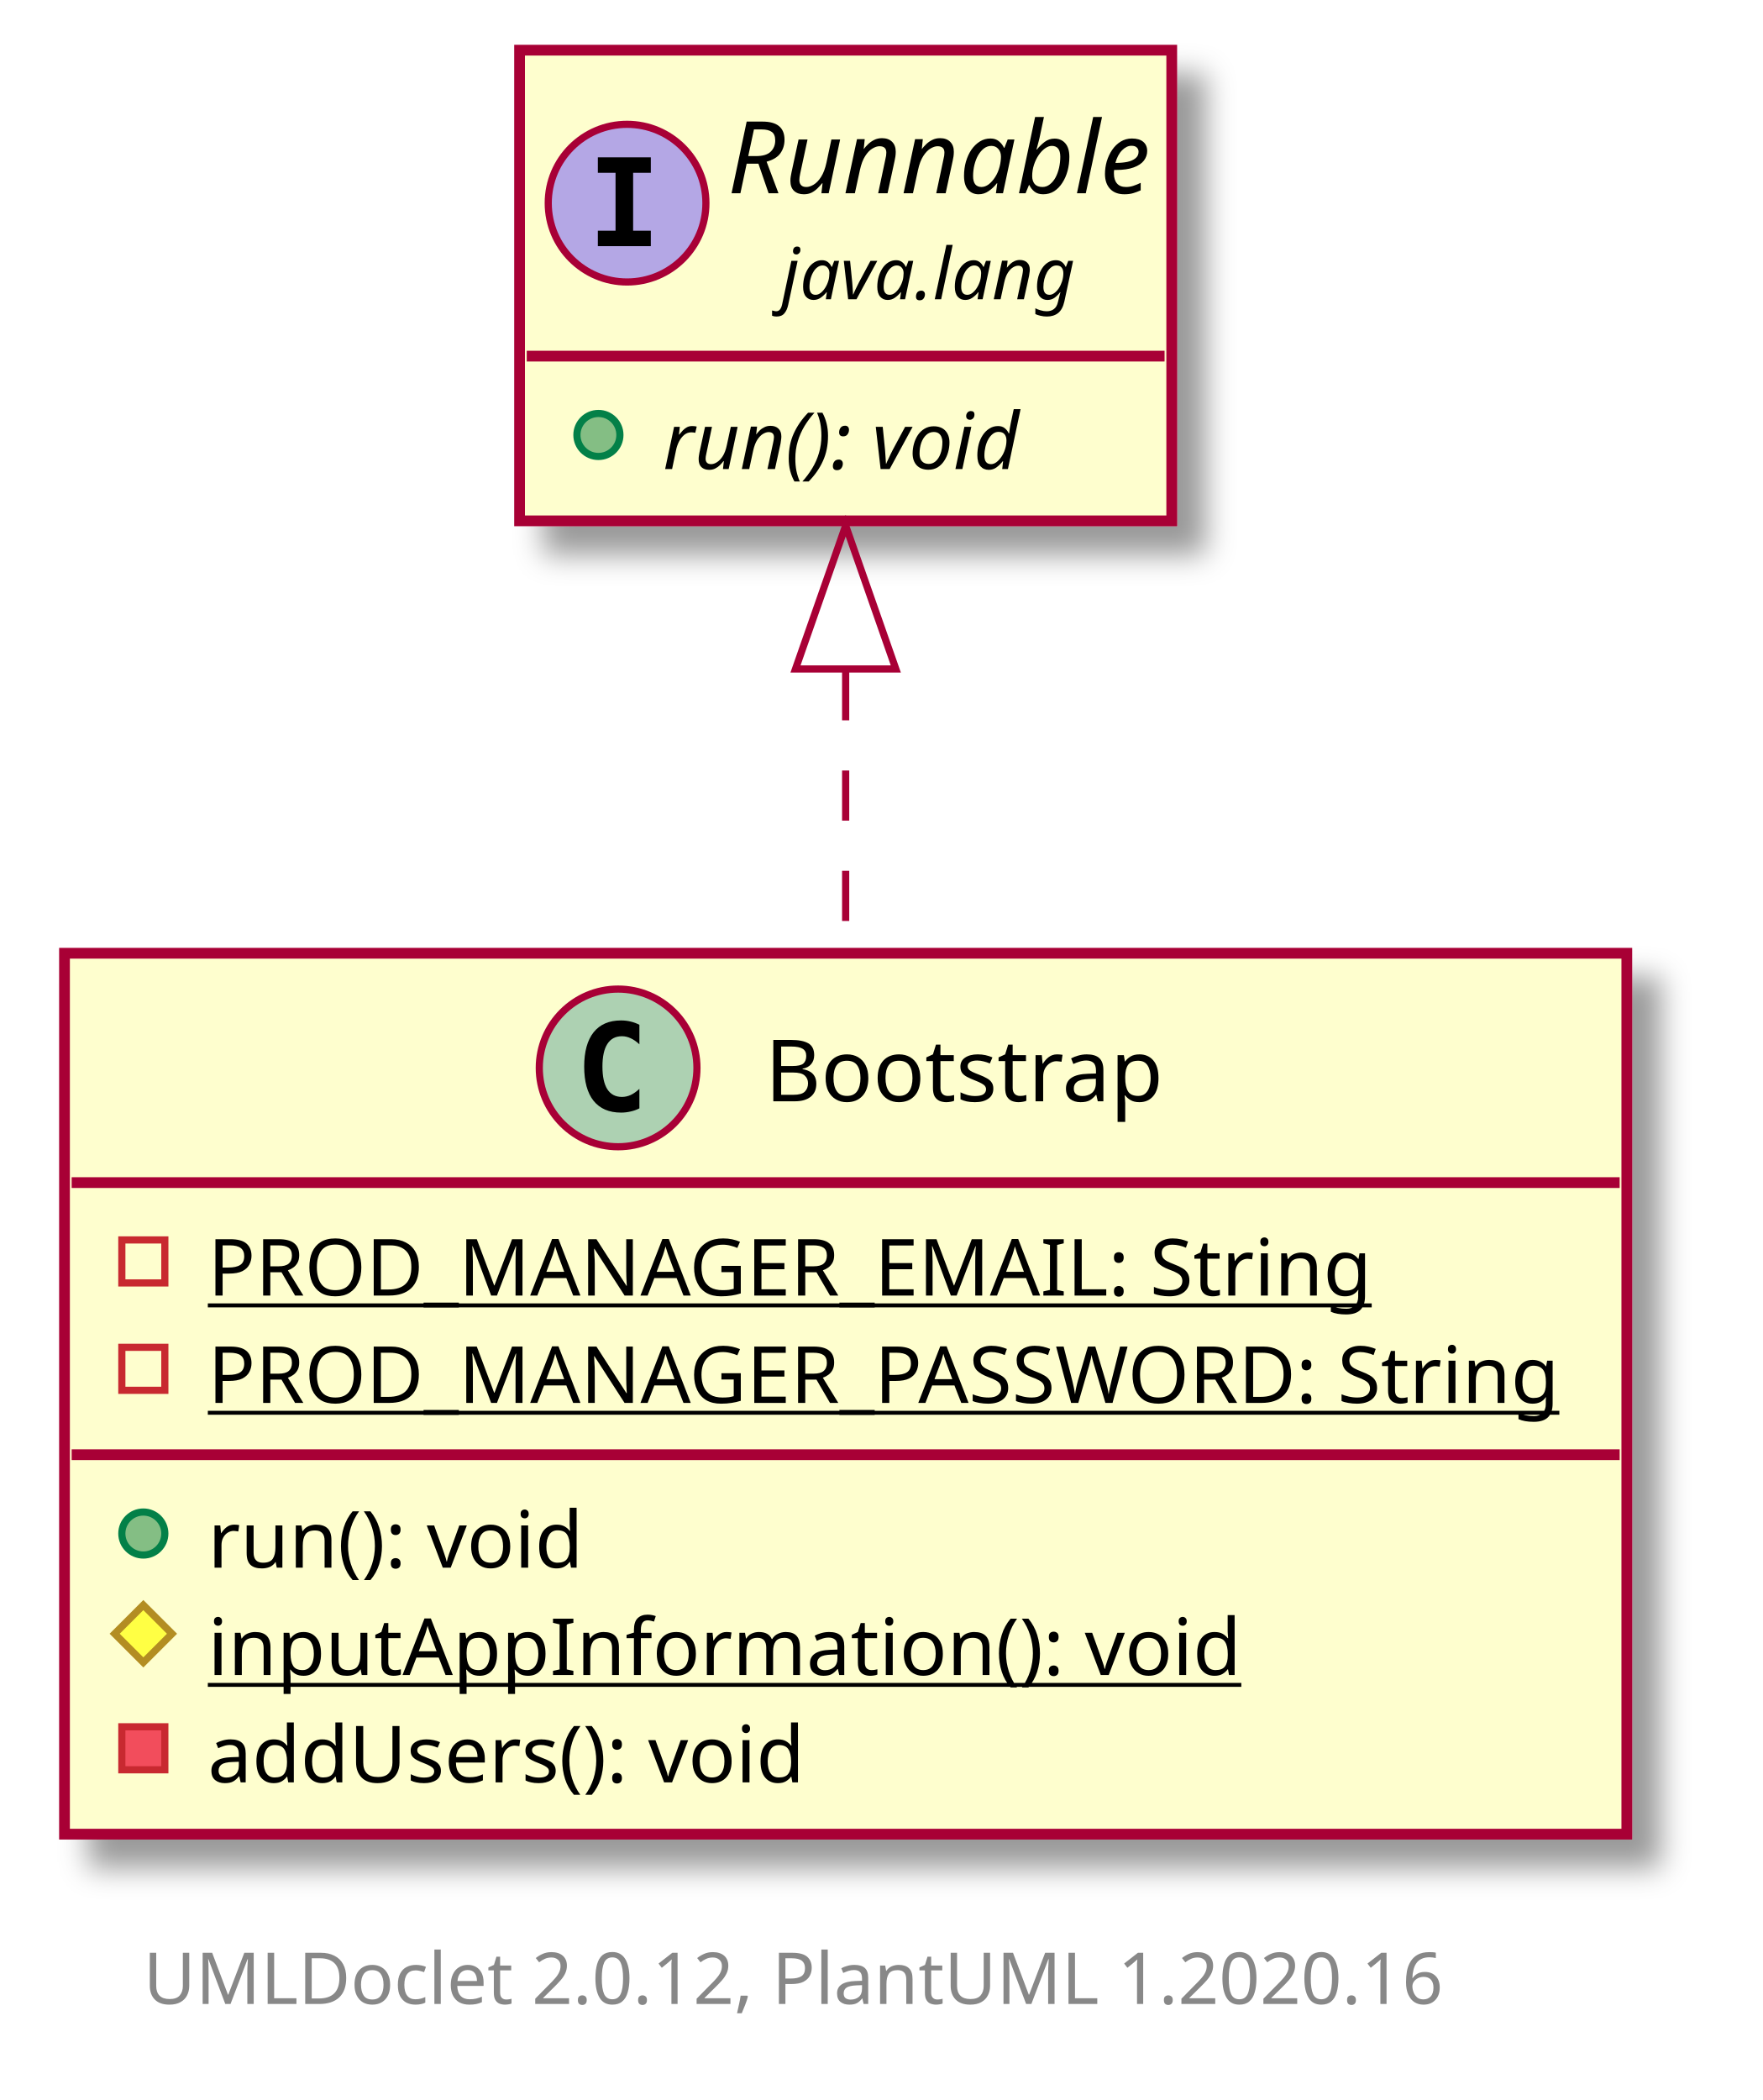
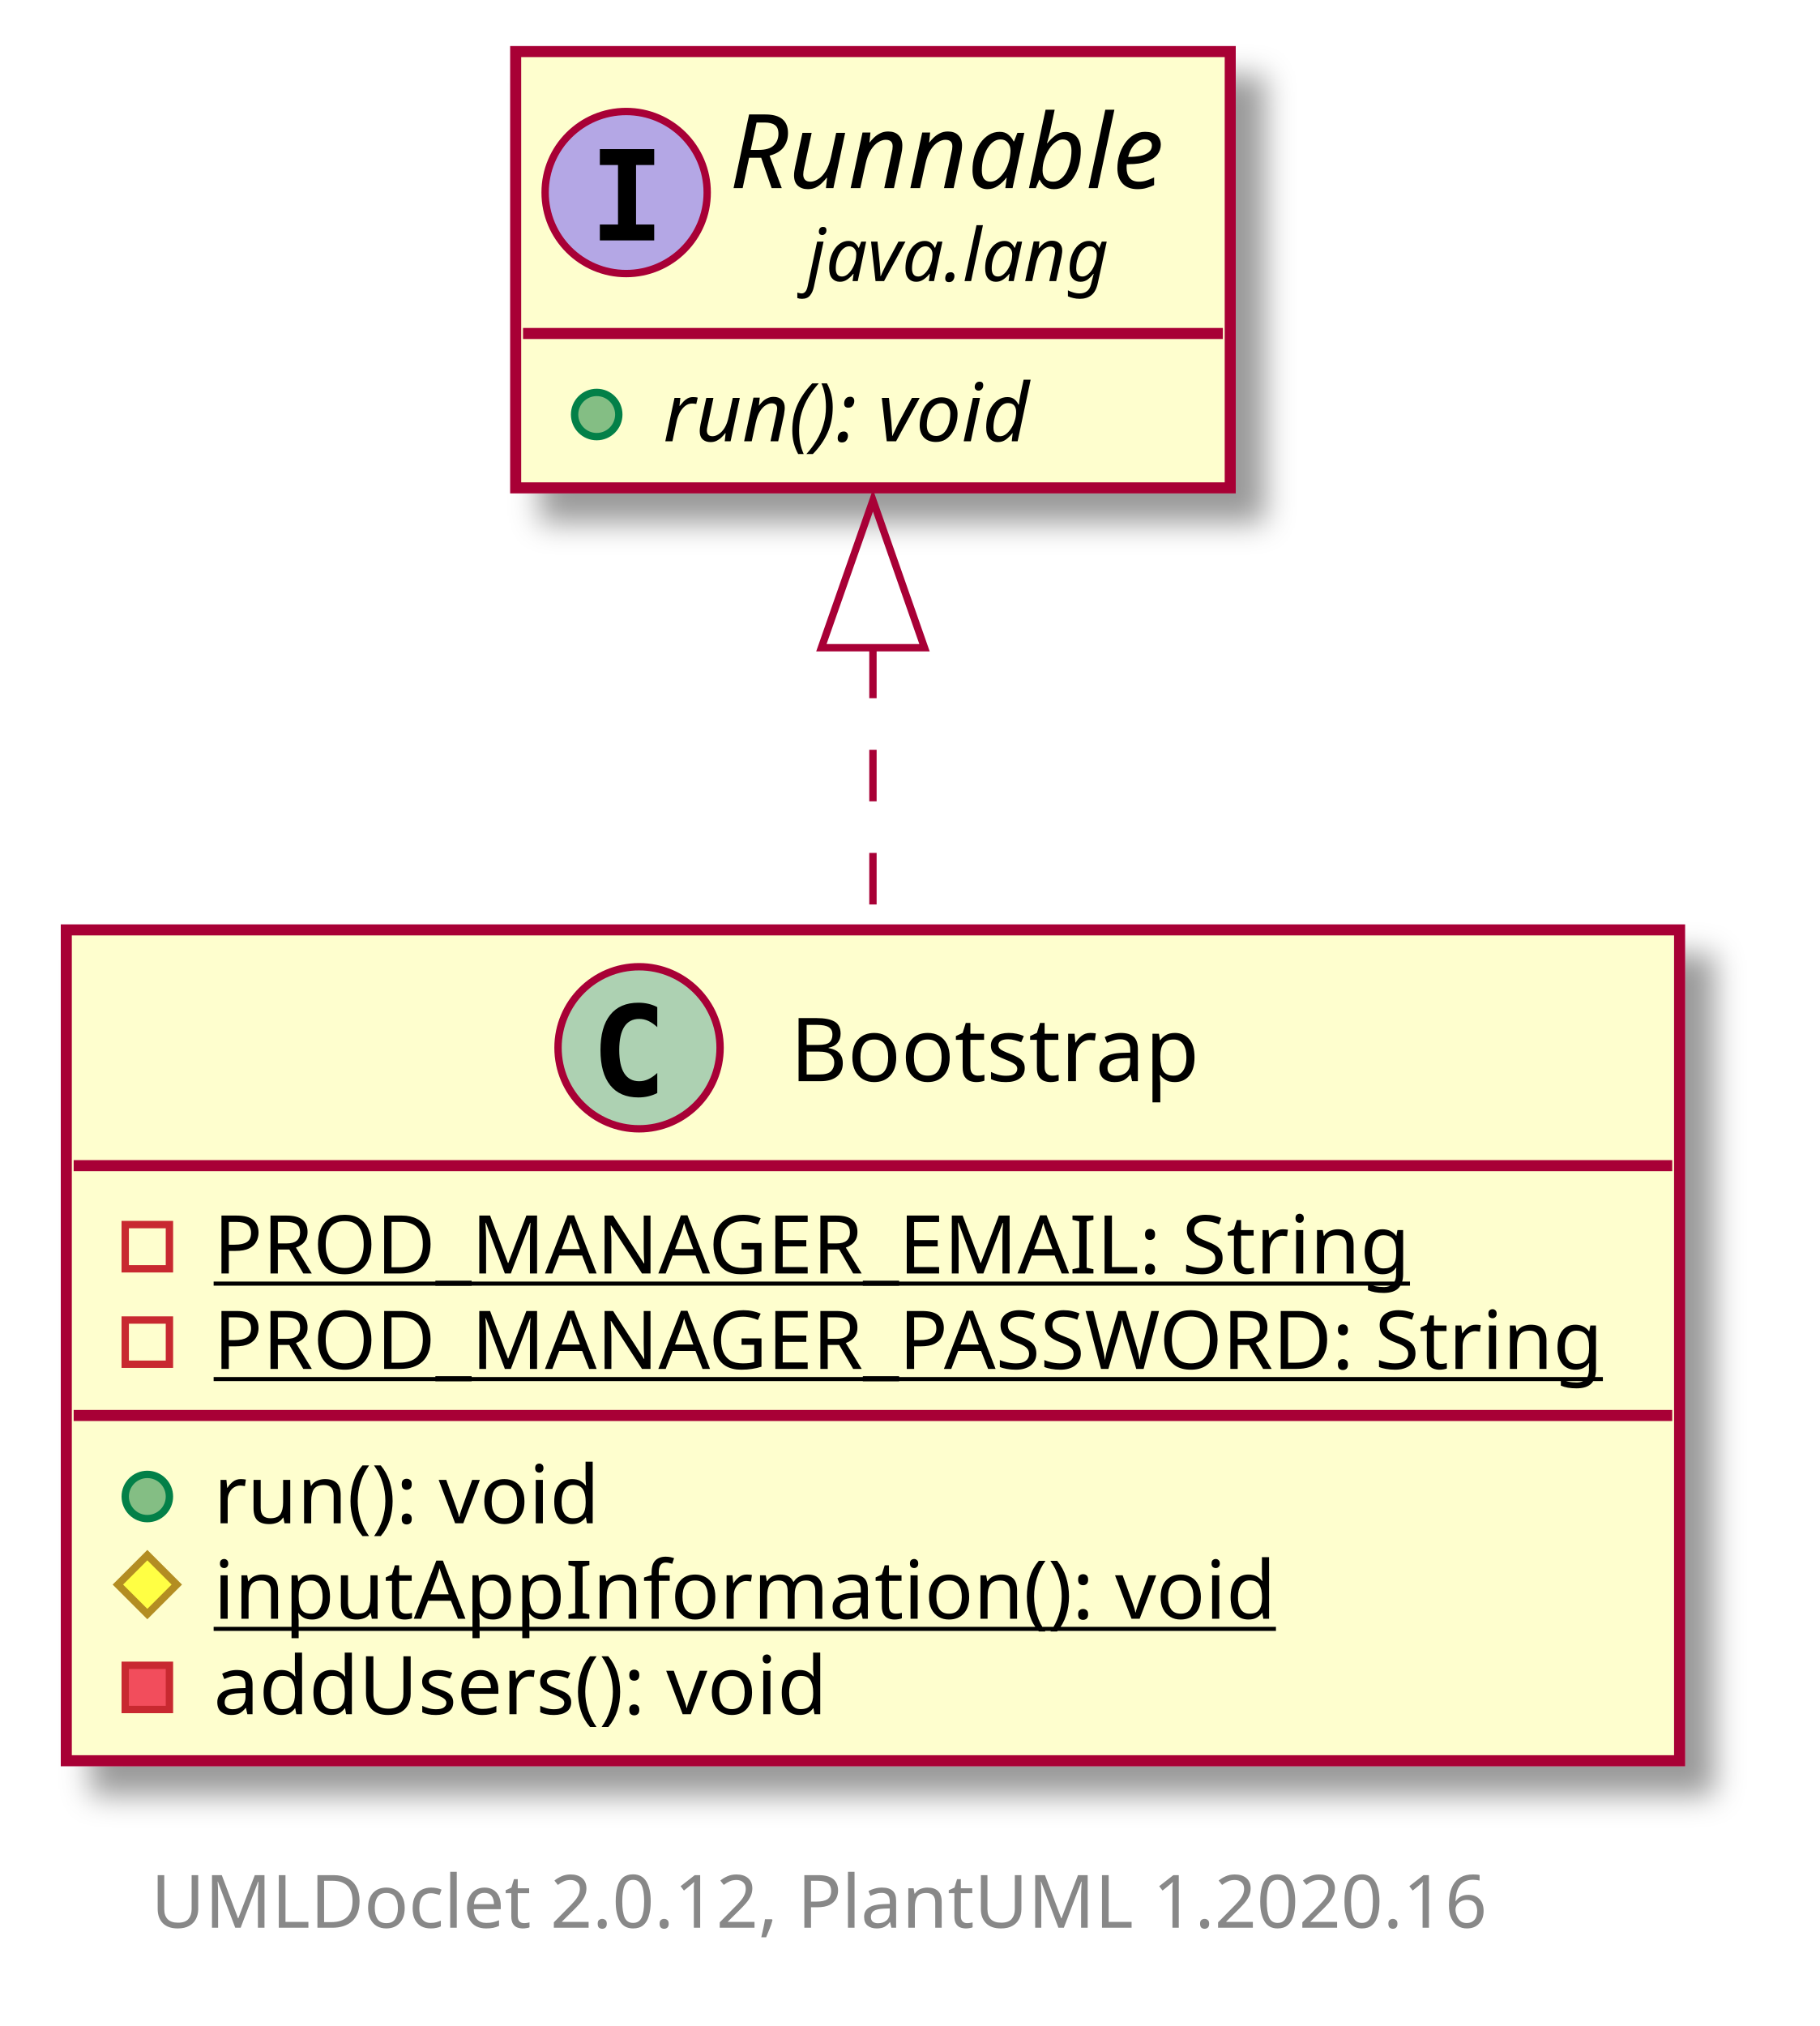
- <svg xmlns="http://www.w3.org/2000/svg" xmlns:xlink="http://www.w3.org/1999/xlink" contentScriptType="application/ecmascript" contentStyleType="text/css" height="293px" preserveAspectRatio="none" style="width:246px;height:293px;" version="1.1" viewBox="0 0 246 293" width="246px" zoomAndPan="magnify">
+ <svg xmlns="http://www.w3.org/2000/svg" xmlns:xlink="http://www.w3.org/1999/xlink" contentScriptType="application/ecmascript" contentStyleType="text/css" height="275px" preserveAspectRatio="none" style="width:247px;height:275px;" version="1.1" viewBox="0 0 247 275" width="247px" zoomAndPan="magnify">
  <defs>
    <filter height="300%" id="fiu23lhjymbl3" width="300%" x="-1" y="-1">
      <feGaussianBlur result="blurOut" stdDeviation="2.0" />
      <feColorMatrix in="blurOut" result="blurOut2" type="matrix" values="0 0 0 0 0 0 0 0 0 0 0 0 0 0 0 0 0 0 .4 0" />
      <feOffset dx="4.0" dy="4.0" in="blurOut2" result="blurOut3" />
      <feBlend in="SourceGraphic" in2="blurOut3" mode="normal" />
    </filter>
  </defs>
  <g>
    <a href="Bootstrap.html" target="_top" title="Bootstrap.html" xlink:actuate="onRequest" xlink:href="Bootstrap.html" xlink:show="new" xlink:title="Bootstrap.html" xlink:type="simple">
-       <rect codeLine="5" fill="#FEFECE" filter="url(#fiu23lhjymbl3)" height="122.909" id="Bootstrap" style="stroke: #A80036; stroke-width: 1.5;" width="218" x="9" y="133" />
-       <ellipse cx="86.25" cy="149" fill="#ADD1B2" rx="11" ry="11" style="stroke: #A80036; stroke-width: 1.0;" />
-       <path d="M89.219,154.641 Q88.641,154.938 88,155.078 Q87.359,155.234 86.656,155.234 Q84.156,155.234 82.828,153.594 Q81.516,151.938 81.516,148.812 Q81.516,145.688 82.828,144.031 Q84.156,142.375 86.656,142.375 Q87.359,142.375 88,142.531 Q88.656,142.688 89.219,142.984 L89.219,145.703 Q88.594,145.125 88,144.859 Q87.406,144.578 86.781,144.578 Q85.438,144.578 84.75,145.656 Q84.062,146.719 84.062,148.812 Q84.062,150.906 84.75,151.984 Q85.438,153.047 86.781,153.047 Q87.406,153.047 88,152.781 Q88.594,152.5 89.219,151.922 L89.219,154.641 Z " />
-       <text fill="#000000" font-family="sans-serif" font-size="12" lengthAdjust="spacingAndGlyphs" textLength="55" x="106.75" y="153.656">Bootstrap</text>
-       <line style="stroke: #A80036; stroke-width: 1.5;" x1="10" x2="226" y1="165" y2="165" />
-       <rect fill="none" height="6" style="stroke: #C82930; stroke-width: 1.0;" width="6" x="17" y="173" />
-       <text fill="#000000" font-family="sans-serif" font-size="11" lengthAdjust="spacingAndGlyphs" text-decoration="underline" textLength="165" x="29" y="180.759">PROD_MANAGER_EMAIL: String</text>
-       <rect fill="none" height="6" style="stroke: #C82930; stroke-width: 1.0;" width="6" x="17" y="187.982" />
-       <text fill="#000000" font-family="sans-serif" font-size="11" lengthAdjust="spacingAndGlyphs" text-decoration="underline" textLength="192" x="29" y="195.741">PROD_MANAGER_PASSWORD: String</text>
-       <line style="stroke: #A80036; stroke-width: 1.5;" x1="10" x2="226" y1="202.964" y2="202.964" />
-       <ellipse cx="20" cy="213.964" fill="#84BE84" rx="3" ry="3" style="stroke: #038048; stroke-width: 1.0;" />
-       <text fill="#000000" font-family="sans-serif" font-size="11" lengthAdjust="spacingAndGlyphs" textLength="54" x="29" y="218.723">run(): void</text>
-       <polygon fill="#FFFF44" points="20,223.946,24,227.946,20,231.946,16,227.946" style="stroke: #B38D22; stroke-width: 1.0;" />
-       <text fill="#000000" font-family="sans-serif" font-size="11" lengthAdjust="spacingAndGlyphs" text-decoration="underline" textLength="148" x="29" y="233.705">inputAppInformation(): void</text>
-       <rect fill="#F24D5C" height="6" style="stroke: #C82930; stroke-width: 1.0;" width="6" x="17" y="240.928" />
-       <text fill="#000000" font-family="sans-serif" font-size="11" lengthAdjust="spacingAndGlyphs" textLength="84" x="29" y="248.686">addUsers(): void</text>
+       <rect codeLine="5" fill="#FEFECE" filter="url(#fiu23lhjymbl3)" height="112.775" id="Bootstrap" style="stroke: #A80036; stroke-width: 1.5;" width="219" x="9" y="126.22" />
+       <ellipse cx="86.75" cy="142.22" fill="#ADD1B2" rx="11" ry="11" style="stroke: #A80036; stroke-width: 1.0;" />
+       <path d="M89.223,148.363 Q88.642,148.662 88.003,148.811 Q87.364,148.961 86.658,148.961 Q84.151,148.961 82.832,147.309 Q81.512,145.657 81.512,142.536 Q81.512,139.406 82.832,137.755 Q84.151,136.103 86.658,136.103 Q87.364,136.103 88.011,136.252 Q88.659,136.402 89.223,136.701 L89.223,139.423 Q88.592,138.842 87.999,138.572 Q87.405,138.303 86.774,138.303 Q85.43,138.303 84.745,139.369 Q84.06,140.436 84.06,142.536 Q84.06,144.628 84.745,145.694 Q85.43,146.761 86.774,146.761 Q87.405,146.761 87.999,146.491 Q88.592,146.221 89.223,145.64 Z " />
+       <text fill="#000000" font-family="sans-serif" font-size="12" lengthAdjust="spacingAndGlyphs" textLength="55" x="107.25" y="146.755">Bootstrap</text>
+       <line style="stroke: #A80036; stroke-width: 1.5;" x1="10" x2="227" y1="158.22" y2="158.22" />
+       <rect fill="none" height="6" style="stroke: #C82930; stroke-width: 1.0;" width="6" x="17" y="166.22" />
+       <text fill="#000000" font-family="sans-serif" font-size="11" lengthAdjust="spacingAndGlyphs" text-decoration="underline" textLength="166" x="29" y="172.855">PROD_MANAGER_EMAIL: String</text>
+       <rect fill="none" height="6" style="stroke: #C82930; stroke-width: 1.0;" width="6" x="17" y="179.175" />
+       <text fill="#000000" font-family="sans-serif" font-size="11" lengthAdjust="spacingAndGlyphs" text-decoration="underline" textLength="193" x="29" y="185.81">PROD_MANAGER_PASSWORD: String</text>
+       <line style="stroke: #A80036; stroke-width: 1.5;" x1="10" x2="227" y1="192.13" y2="192.13" />
+       <ellipse cx="20" cy="203.13" fill="#84BE84" rx="3" ry="3" style="stroke: #038048; stroke-width: 1.0;" />
+       <text fill="#000000" font-family="sans-serif" font-size="11" lengthAdjust="spacingAndGlyphs" textLength="56" x="29" y="206.765">run(): void</text>
+       <polygon fill="#FFFF44" points="20,211.085,24,215.085,20,219.085,16,215.085" style="stroke: #B38D22; stroke-width: 1.0;" />
+       <text fill="#000000" font-family="sans-serif" font-size="11" lengthAdjust="spacingAndGlyphs" text-decoration="underline" textLength="150" x="29" y="219.72">inputAppInformation(): void</text>
+       <rect fill="#F24D5C" height="6" style="stroke: #C82930; stroke-width: 1.0;" width="6" x="17" y="226.04" />
+       <text fill="#000000" font-family="sans-serif" font-size="11" lengthAdjust="spacingAndGlyphs" textLength="88" x="29" y="232.675">addUsers(): void</text>
    </a>
-     <rect codeLine="13" fill="#FEFECE" filter="url(#fiu23lhjymbl3)" height="65.67" id="java.lang.Runnable" style="stroke: #A80036; stroke-width: 1.5;" width="91" x="72.5" y="7" />
-     <ellipse cx="87.5" cy="28.344" fill="#B4A7E5" rx="11" ry="11" style="stroke: #A80036; stroke-width: 1.0;" />
-     <path d="M83.422,24.11 L83.422,21.953 L90.812,21.953 L90.812,24.11 L88.344,24.11 L88.344,32.188 L90.812,32.188 L90.812,34.344 L83.422,34.344 L83.422,32.188 L85.891,32.188 L85.891,24.11 L83.422,24.11 Z " />
-     <text fill="#000000" font-family="sans-serif" font-size="14" font-style="italic" lengthAdjust="spacingAndGlyphs" textLength="59" x="101.5" y="26.966">Runnable</text>
-     <text fill="#000000" font-family="sans-serif" font-size="10" font-style="italic" lengthAdjust="spacingAndGlyphs" textLength="44" x="109" y="41.758">java.lang</text>
-     <line style="stroke: #A80036; stroke-width: 1.5;" x1="73.5" x2="162.5" y1="49.688" y2="49.688" />
-     <ellipse cx="83.5" cy="60.688" fill="#84BE84" rx="3" ry="3" style="stroke: #038048; stroke-width: 1.0;" />
-     <text fill="#000000" font-family="sans-serif" font-size="11" font-style="italic" lengthAdjust="spacingAndGlyphs" textLength="48" x="92.5" y="65.447">run(): void</text>
-     <path codeLine="17" d="M118,93.5 C118,106.19 118,119.85 118,132.89 " fill="none" id="java.lang.Runnable-backto-Bootstrap" style="stroke: #A80036; stroke-width: 1.0; stroke-dasharray: 7.0,7.0;" />
-     <polygon fill="none" points="111,93.34,118,73.34,125,93.34,111,93.34" style="stroke: #A80036; stroke-width: 1.0;" />
-     <text fill="#888888" font-family="sans-serif" font-size="10" lengthAdjust="spacingAndGlyphs" textLength="188" x="20" y="279.599">UMLDoclet 2.0.12, PlantUML 1.2020.16</text>
+     <rect codeLine="13" fill="#FEFECE" filter="url(#fiu23lhjymbl3)" height="59.221" id="java.lang.Runnable" style="stroke: #A80036; stroke-width: 1.5;" width="97" x="70" y="7" />
+     <ellipse cx="85" cy="26.133" fill="#B4A7E5" rx="11" ry="11" style="stroke: #A80036; stroke-width: 1.0;" />
+     <path d="M81.428,22.398 L81.428,20.24 L88.807,20.24 L88.807,22.398 L86.342,22.398 L86.342,30.475 L88.807,30.475 L88.807,32.633 L81.428,32.633 L81.428,30.475 L83.893,30.475 L83.893,22.398 Z " />
+     <text fill="#000000" font-family="sans-serif" font-size="14" font-style="italic" lengthAdjust="spacingAndGlyphs" textLength="65" x="99" y="25.535">Runnable</text>
+     <text fill="#000000" font-family="sans-serif" font-size="10" font-style="italic" lengthAdjust="spacingAndGlyphs" textLength="44" x="109.5" y="38.156">java.lang</text>
+     <line style="stroke: #A80036; stroke-width: 1.5;" x1="71" x2="166" y1="45.266" y2="45.266" />
+     <ellipse cx="81" cy="56.266" fill="#84BE84" rx="3" ry="3" style="stroke: #038048; stroke-width: 1.0;" />
+     <text fill="#000000" font-family="sans-serif" font-size="11" font-style="italic" lengthAdjust="spacingAndGlyphs" textLength="56" x="90" y="59.9">run(): void</text>
+     <path codeLine="17" d="M118.5,87.77 C118.5,100.04 118.5,113.24 118.5,125.76 " fill="none" id="java.lang.Runnable-backto-Bootstrap" style="stroke: #A80036; stroke-width: 1.0; stroke-dasharray: 7.0,7.0;" />
+     <polygon fill="none" points="111.5,87.92,118.5,67.92,125.5,87.92,111.5,87.92" style="stroke: #A80036; stroke-width: 1.0;" />
+     <text fill="#888888" font-family="sans-serif" font-size="10" lengthAdjust="spacingAndGlyphs" textLength="188" x="20.5" y="261.663">UMLDoclet 2.0.12, PlantUML 1.2020.16</text>
  </g>
</svg>
